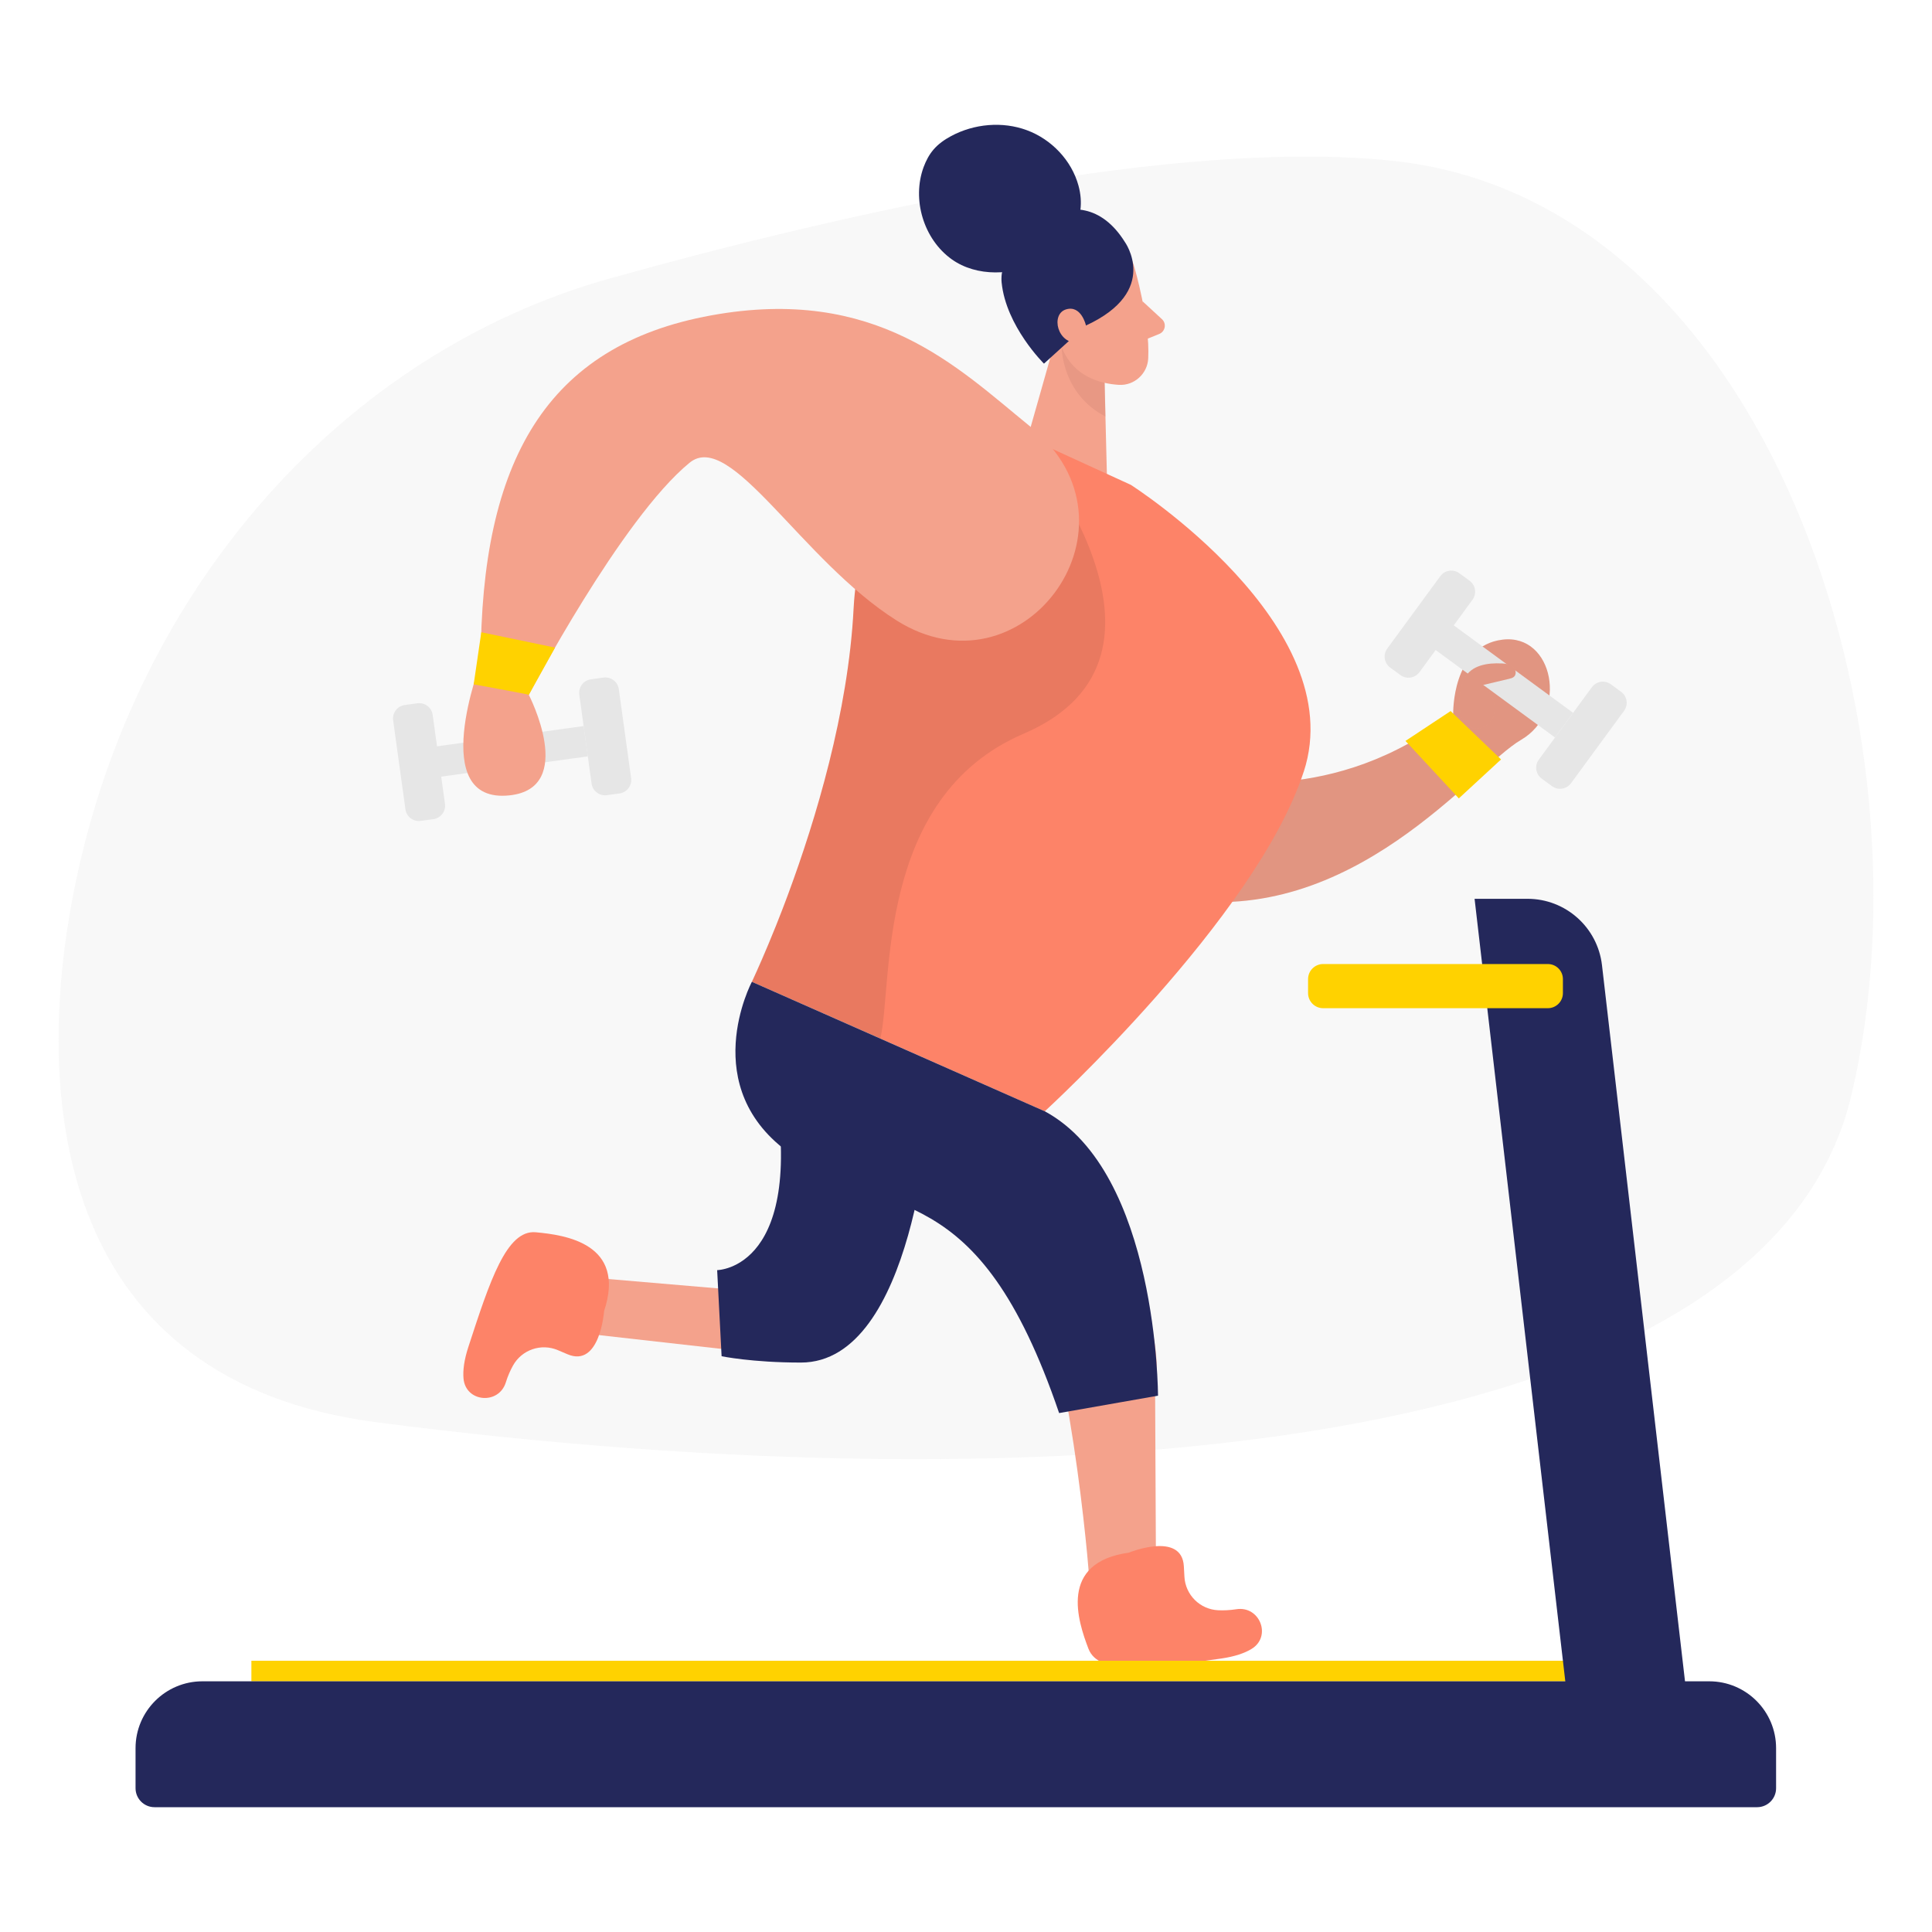
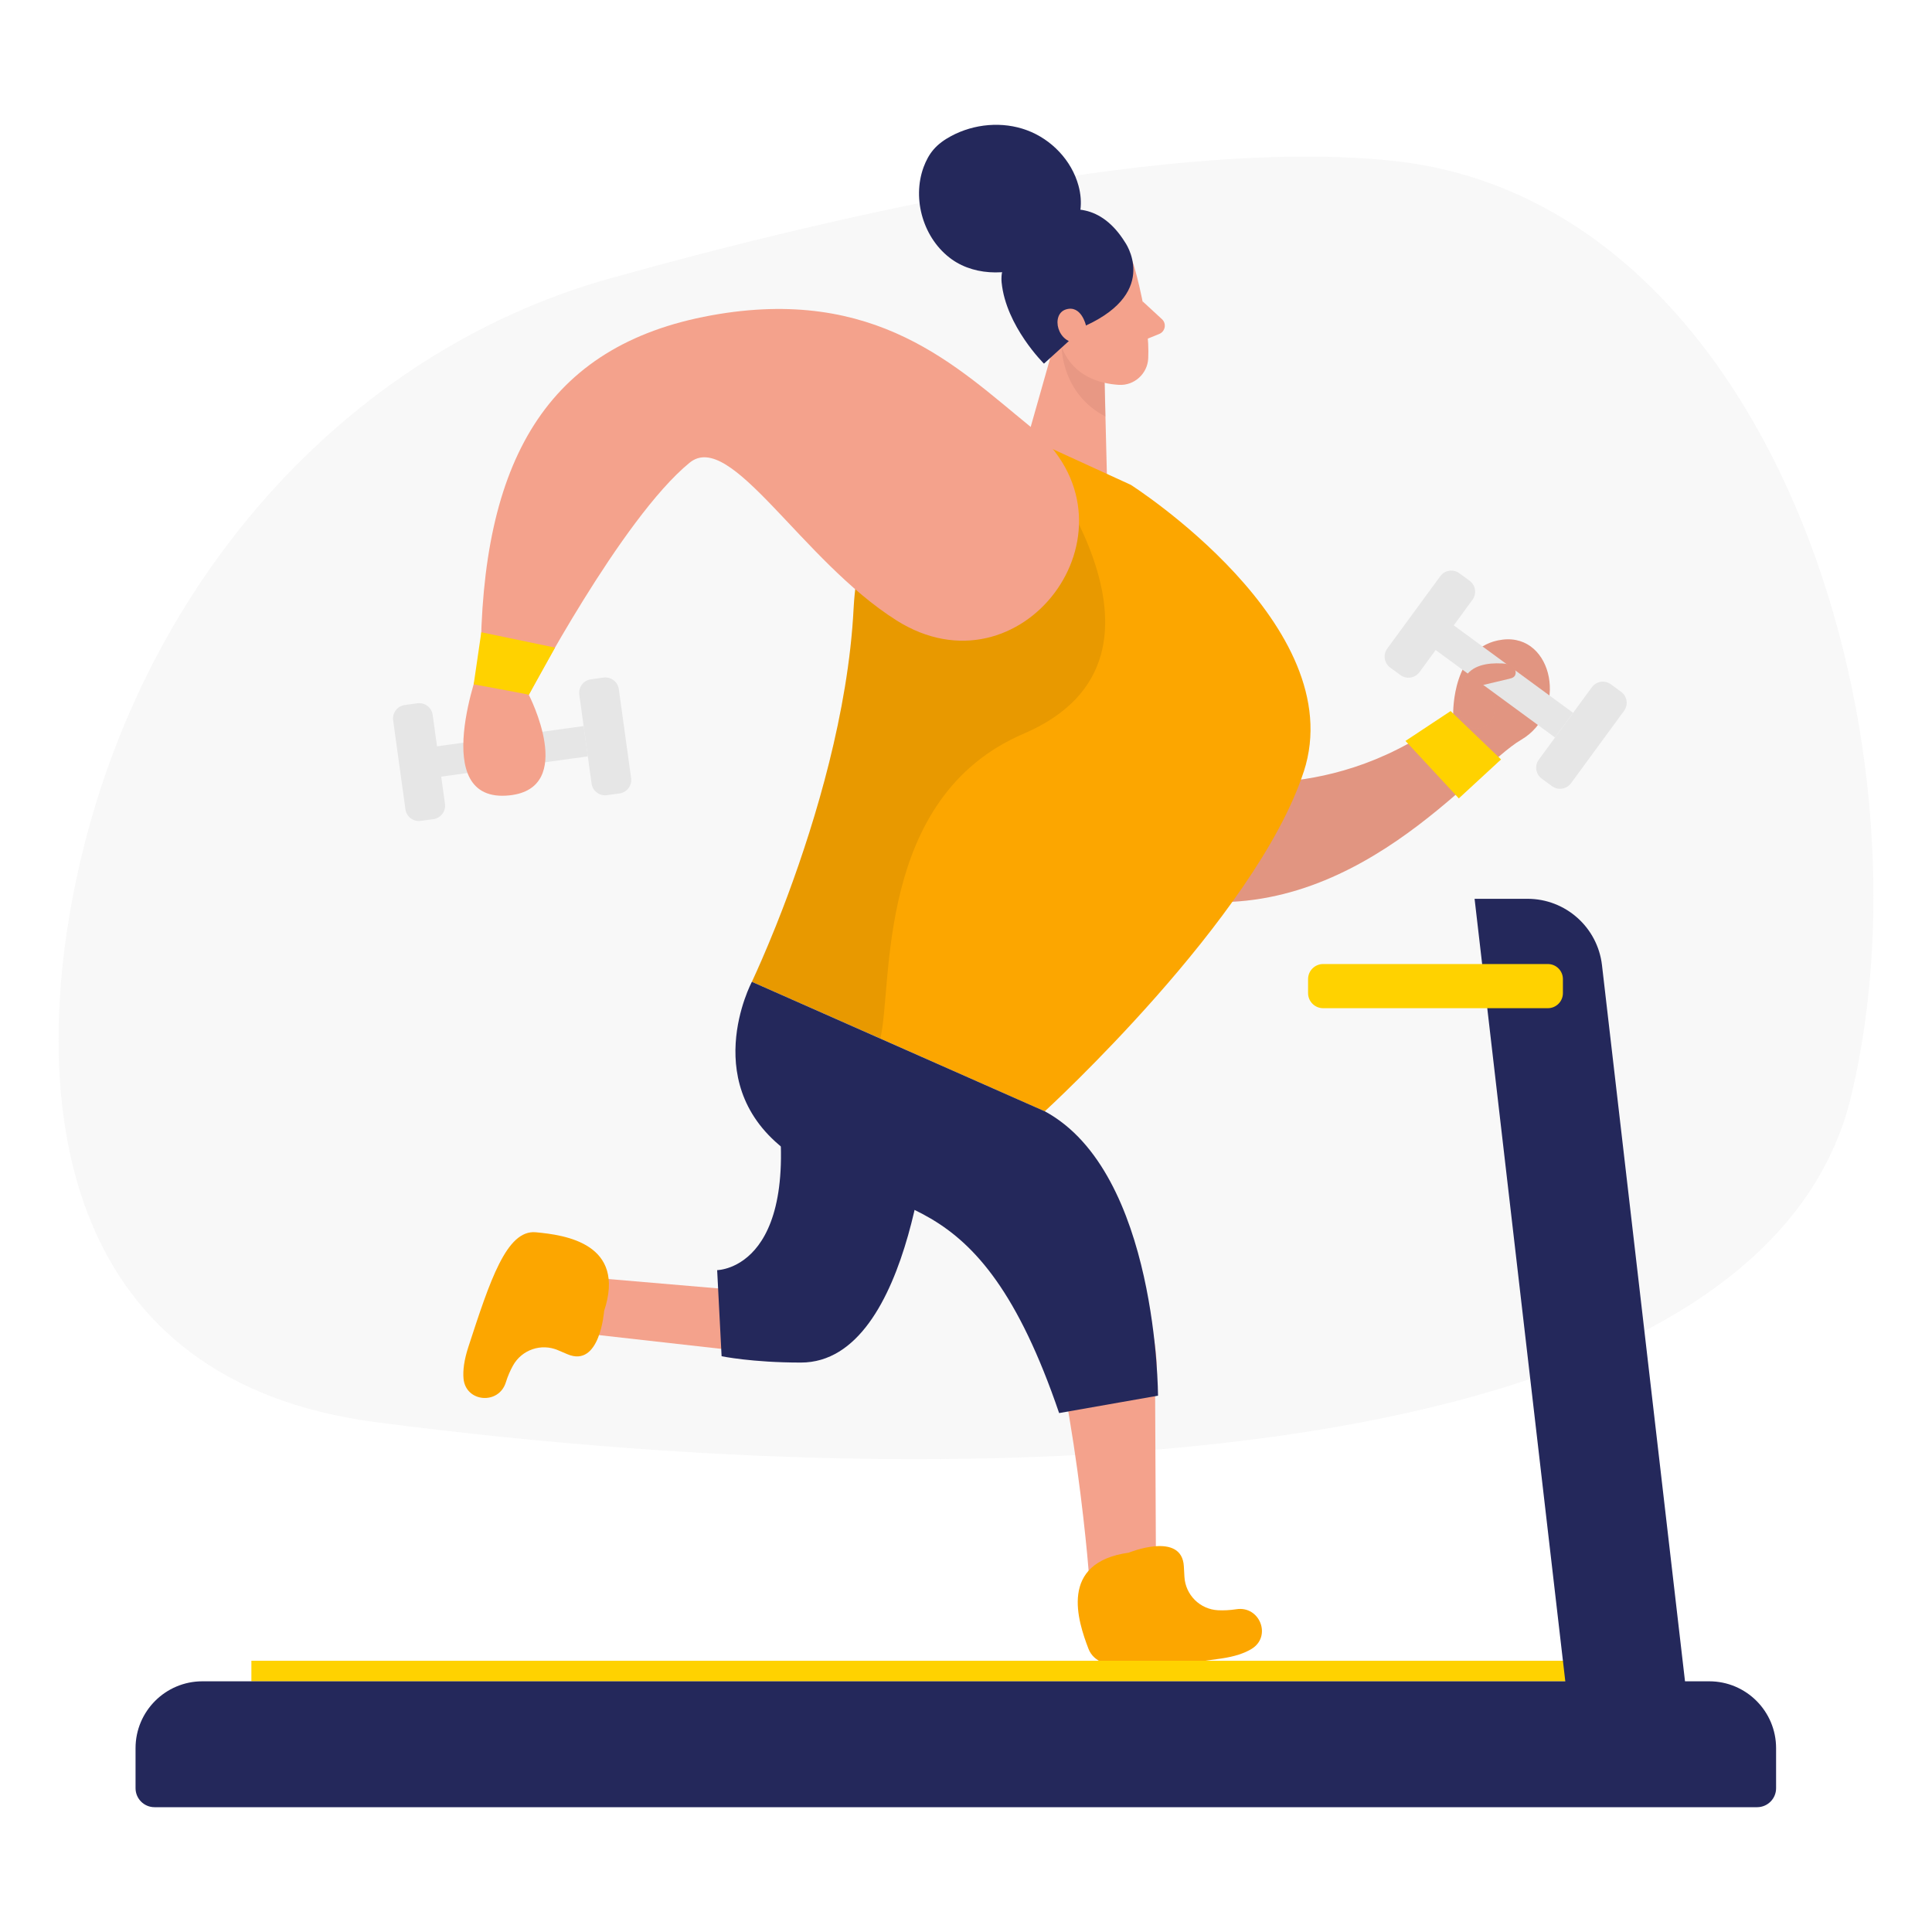
<svg xmlns="http://www.w3.org/2000/svg" id="_0379_fitness_1" viewBox="0 0 500 500" data-imageid="fitness-1-44" imageName="Fitness 1" class="illustrations_image" style="width: 144px;">
  <defs>
    <style>.cls-1_fitness-1-44{fill:#f4a28c;}.cls-2_fitness-1-44{fill:#ce8172;}.cls-3_fitness-1-44{fill:#e6e6e6;}.cls-4_fitness-1-44{opacity:.08;}.cls-4_fitness-1-44,.cls-5_fitness-1-44,.cls-6_fitness-1-44{fill:none;}.cls-5_fitness-1-44{opacity:.31;}.cls-6_fitness-1-44{opacity:.3;}.cls-7_fitness-1-44{fill:#24285b;}.cls-8_fitness-1-44{fill:#000001;}.cls-9_fitness-1-44{fill:#ffd200;}.cls-10_fitness-1-44{fill:#68e1fd;}</style>
  </defs>
  <g id="bg_fitness-1-44" class="cls-6_fitness-1-44">
    <path class="cls-3_fitness-1-44" d="m157.97,72.03C89.46,91.14,35.3,151.49,19.43,229.11c-11.82,57.76-3.07,128.43,78.03,138.97,174.04,22.61,359.42,9.07,381.66-84.58,22.24-93.65-20.98-232-119.25-241.94-55.95-5.66-139.94,13.19-201.9,30.47Z" />
  </g>
  <g id="person_fitness-1-44">
    <rect class="cls-3_fitness-1-44" x="109.14" y="190.8" width="42.63" height="7.92" transform="translate(-25.42 19.68) rotate(-7.87)" />
    <rect class="cls-3_fitness-1-44" x="103.27" y="182.11" width="10.33" height="30.27" rx="3.52" ry="3.52" transform="translate(-25.97 16.69) rotate(-7.87)" />
    <rect class="cls-3_fitness-1-44" x="151.45" y="175.45" width="10.33" height="30.27" rx="3.52" ry="3.52" transform="translate(-24.61 23.23) rotate(-7.87)" />
    <polygon class="cls-1_fitness-1-44" points="189.61 333.76 151.57 330.51 151.07 345.08 189.63 349.42 189.61 333.76" />
    <path class="cls-1_fitness-1-44" d="m313.06,201.44s32.31,7.58,63.03-16.75c0,0-.4-17.55,12.77-19.15,13.16-1.6,17.15,18.75,4.79,25.93-12.37,7.18-43.43,48.67-89.53,41.09-46.1-7.58-9.8-43.48,8.95-31.12Z" />
    <g class="cls-4_fitness-1-44">
      <path class="cls-8_fitness-1-44" d="m313.06,201.44s32.31,7.58,63.03-16.75c0,0-.4-17.55,12.77-19.15,13.16-1.6,17.15,18.75,4.79,25.93-12.37,7.18-43.43,48.67-89.53,41.09-46.1-7.58-9.8-43.48,8.95-31.12Z" />
    </g>
    <polygon class="cls-1_fitness-1-44" points="277.2 73.63 265.66 114.3 286.49 123.82 285.61 88.72 277.2 73.63" />
    <g class="cls-5_fitness-1-44">
      <path class="cls-2_fitness-1-44" d="m285.83,94.92s-6.55-1.97-11.07-4.96c0,0,.02,12.01,11.33,17.83l-.26-12.87Z" />
    </g>
    <path class="cls-1_fitness-1-44" d="m293.58,69.15s4.06,13.79,3.58,23.6c-.19,3.98-3.63,7.1-7.61,6.85-4.94-.31-11.53-2.16-14.6-9.29l-6.7-11.45s-3.95-7.32,2.84-14.64c6.79-7.32,20.43-3.59,22.48,4.93Z" />
    <path class="cls-1_fitness-1-44" d="m295.69,77.97l5.02,4.63c1.24,1.14.87,3.19-.7,3.83l-5.18,2.1.85-10.56Z" />
    <path class="cls-7_fitness-1-44" d="m291.09,62.59s9.27,12.76-10.05,21.65l-10.86,9.87s-9.83-9.67-10.96-21.01c-1.14-11.35,19.76-29.83,31.87-10.51Z" />
    <path class="cls-1_fitness-1-44" d="m281.05,84.24s-1.2-5.4-5.19-4.16c-3.99,1.24-2.3,9.06,3.38,8.67l1.81-4.51Z" />
-     <path class="cls-10_fitness-1-44 targetColor" d="m337.4,199.72c-12.37,37.9-67.02,87.89-67.02,87.89l-42.55-18.83-33.24-14.69s.04-.07.09-.2c.04-.05.07-.14.11-.23.05-.12.12-.28.21-.46.87-1.86,3.02-6.6,5.71-13.34.04-.09.07-.18.11-.27.98-2.47,2.04-5.2,3.14-8.15.05-.11.07-.21.11-.3,6.97-18.86,15.46-46.76,16.84-73.59,1.1-21.24,9.88-32.62,19.13-38.7,11.07-7.29,22.82-7.01,22.82-7.01l29.78,13.63s57.14,36.36,44.77,74.25Z" style="fill: rgb(253, 131, 104);" />
+     <path class="cls-10_fitness-1-44 targetColor" d="m337.4,199.72c-12.37,37.9-67.02,87.89-67.02,87.89l-42.55-18.83-33.24-14.69s.04-.07.09-.2c.04-.05.07-.14.11-.23.05-.12.12-.28.21-.46.87-1.86,3.02-6.6,5.71-13.34.04-.09.07-.18.11-.27.98-2.47,2.04-5.2,3.14-8.15.05-.11.07-.21.11-.3,6.97-18.86,15.46-46.76,16.84-73.59,1.1-21.24,9.88-32.62,19.13-38.7,11.07-7.29,22.82-7.01,22.82-7.01l29.78,13.63s57.14,36.36,44.77,74.25Z" style="fill: rgb(252, 166, 0);" />
    <g class="cls-4_fitness-1-44">
      <path class="cls-8_fitness-1-44" d="m227.82,268.79l-33.24-14.69s.04-.07.09-.2c.02-.07.05-.14.11-.23.05-.12.12-.28.21-.46.94-2.15,3.48-7.93,5.71-13.34.04-.09.07-.18.11-.27,1.28-3.11,2.45-6.07,3.14-8.15.05-.11.07-.21.11-.3,6.97-18.86,15.46-46.76,16.84-73.59,1.1-21.24,9.88-32.62,19.13-38.7l25.64-4.56s46.28,55.44-.75,75.58c-38.6,16.52-33.79,65.3-37.1,78.91Z" />
    </g>
    <path class="cls-1_fitness-1-44" d="m298.94,359.68l.25,51.27h-17.09s-3.53-52.28-15.72-87.31l20.7-7.61s14.98,25.38,11.86,43.65Z" />
    <path class="cls-1_fitness-1-44" d="m232.03,160.57c32.15,20.26,64.62-22.96,36.5-48.53-.72-.66-1.47-1.3-2.24-1.93-18.56-15.08-39.58-36.25-82.24-28.49-42.66,7.76-59.64,37.77-59.64,89.88,0,0-14.04,36.63,7.45,34.34,17.49-1.86,4.99-26.03,4.99-26.03,0,0,23.94-45.59,41.62-60.06,10.65-8.71,28.96,25.31,53.55,40.81Z" />
    <path class="cls-7_fitness-1-44" d="m194.58,254.1s-14.59,27.46,10.28,44.69c24.87,17.24,47.99,4.59,69.24,66.91l25.59-4.5s0-57.82-29.31-73.6l-75.8-33.51Z" />
-     <path class="cls-10_fitness-1-44 targetColor" d="m292.17,401.81s13.71-5.58,14.21,3.55l.15,2.71c.26,4.69,4.02,8.43,8.71,8.66,1.43.07,3.01,0,4.71-.26,6.09-.97,9.23,7.04,3.97,10.26-1.8,1.1-4.35,1.99-7.9,2.5-17.77,2.54-31.61,4.57-34.33-2.54s-7.8-22.33,10.48-24.87Z" style="fill: rgb(253, 131, 104);" />
-     <path class="cls-10_fitness-1-44 targetColor" d="m156.34,339.3s-1.05,14.76-9.47,11.18l-2.49-1.06c-4.32-1.84-9.34-.12-11.62,3.99-.69,1.25-1.34,2.69-1.85,4.34-1.82,5.89-10.4,5.17-10.95-.97-.19-2.11.14-4.78,1.25-8.19,5.57-17.06,9.87-30.38,17.45-29.68,7.58.7,23.48,2.88,17.68,20.39Z" style="fill: rgb(253, 131, 104);" />
+     <path class="cls-10_fitness-1-44 targetColor" d="m292.17,401.81s13.71-5.58,14.21,3.55l.15,2.71c.26,4.69,4.02,8.43,8.71,8.66,1.43.07,3.01,0,4.71-.26,6.09-.97,9.23,7.04,3.97,10.26-1.8,1.1-4.35,1.99-7.9,2.5-17.77,2.54-31.61,4.57-34.33-2.54s-7.8-22.33,10.48-24.87Z" style="fill: rgb(252, 166, 0);" />
+     <path class="cls-10_fitness-1-44 targetColor" d="m156.34,339.3s-1.05,14.76-9.47,11.18l-2.49-1.06c-4.32-1.84-9.34-.12-11.62,3.99-.69,1.25-1.34,2.69-1.85,4.34-1.82,5.89-10.4,5.17-10.95-.97-.19-2.11.14-4.78,1.25-8.19,5.57-17.06,9.87-30.38,17.45-29.68,7.58.7,23.48,2.88,17.68,20.39Z" style="fill: rgb(252, 166, 0);" />
    <path class="cls-7_fitness-1-44" d="m240.65,286.86s-3.94,65.77-33.38,65.77c-12.69,0-20.52-1.64-20.52-1.64l-1.15-22.28s23.6-.18,14.38-50.73l40.67,8.87Z" />
    <polygon class="cls-9_fitness-1-44" points="388.47 196.54 375.42 184.02 363.74 191.75 377.54 206.62 388.47 196.54" />
    <path class="cls-7_fitness-1-44" d="m279.11,48.04c-1.78-6.53-6.97-11.97-13.32-14.33-6.35-2.36-13.69-1.69-19.65,1.51-1.69.91-3.29,2.02-4.54,3.48-1.14,1.32-1.95,2.89-2.56,4.52-3.1,8.38-.01,18.68,7.26,23.88,12.95,9.25,37.62-1.45,32.81-19.06Z" />
    <path class="cls-9_fitness-1-44" d="m136.86,179.82c-1.34-.38-14.27-2.71-14.27-2.71l1.97-13.48,19.09,3.97-6.79,12.22Z" />
    <rect class="cls-9_fitness-1-44" x="65.06" y="429.8" width="347.75" height="5.32" />
    <path class="cls-7_fitness-1-44" d="m381.62,232.61h13.7c9.85,0,18.13,7.38,19.27,17.16l21.53,185.71h-30.98l-23.52-202.87Z" />
    <path class="cls-7_fitness-1-44" d="m52.39,435.12h389.96c9.55,0,17.3,7.75,17.3,17.3v10.37c0,2.71-2.2,4.91-4.91,4.91H39.99c-2.71,0-4.91-2.2-4.91-4.91v-10.37c0-9.55,7.75-17.3,17.3-17.3Z" />
    <rect class="cls-9_fitness-1-44" x="338.53" y="249.49" width="65.95" height="11.43" rx="3.9" ry="3.9" />
    <rect class="cls-3_fitness-1-44" x="366.3" y="171.1" width="42.63" height="7.92" transform="translate(178.38 -195.23) rotate(36.23)" />
    <rect class="cls-3_fitness-1-44" x="364.91" y="146.38" width="10.33" height="30.27" rx="3.52" ry="3.52" transform="translate(166.99 -187.48) rotate(36.23)" />
    <rect class="cls-3_fitness-1-44" x="404.14" y="175.13" width="10.33" height="30.27" rx="3.52" ry="3.52" transform="translate(191.56 -205.11) rotate(36.23)" />
    <path class="cls-1_fitness-1-44" d="m388.63,171.69c1.01.05,2.08.17,2.86.81.78.63,1.08,1.96.33,2.64-.33.31-.8.42-1.24.53-2.33.55-4.66,1.1-6.99,1.66,1.49,1.16,2.7,2.76,3.13,4.6.43,1.84,0,3.92-1.33,5.27s-3.58,1.78-5.2.81c-1.29-.77-2.01-2.24-2.32-3.7-.54-2.51-.04-6.42,1.15-8.76,1.78-3.48,6.14-4.03,9.61-3.85Z" />
    <g class="cls-4_fitness-1-44">
      <path class="cls-8_fitness-1-44" d="m388.63,171.69c1.01.05,2.08.17,2.86.81.78.63,1.08,1.96.33,2.64-.33.31-.8.42-1.24.53-2.33.55-4.66,1.1-6.99,1.66,1.49,1.16,2.7,2.76,3.13,4.6.43,1.84,0,3.92-1.33,5.27s-3.58,1.78-5.2.81c-1.29-.77-2.01-2.24-2.32-3.7-.54-2.51-.04-6.42,1.15-8.76,1.78-3.48,6.14-4.03,9.61-3.85Z" />
    </g>
  </g>
</svg>
